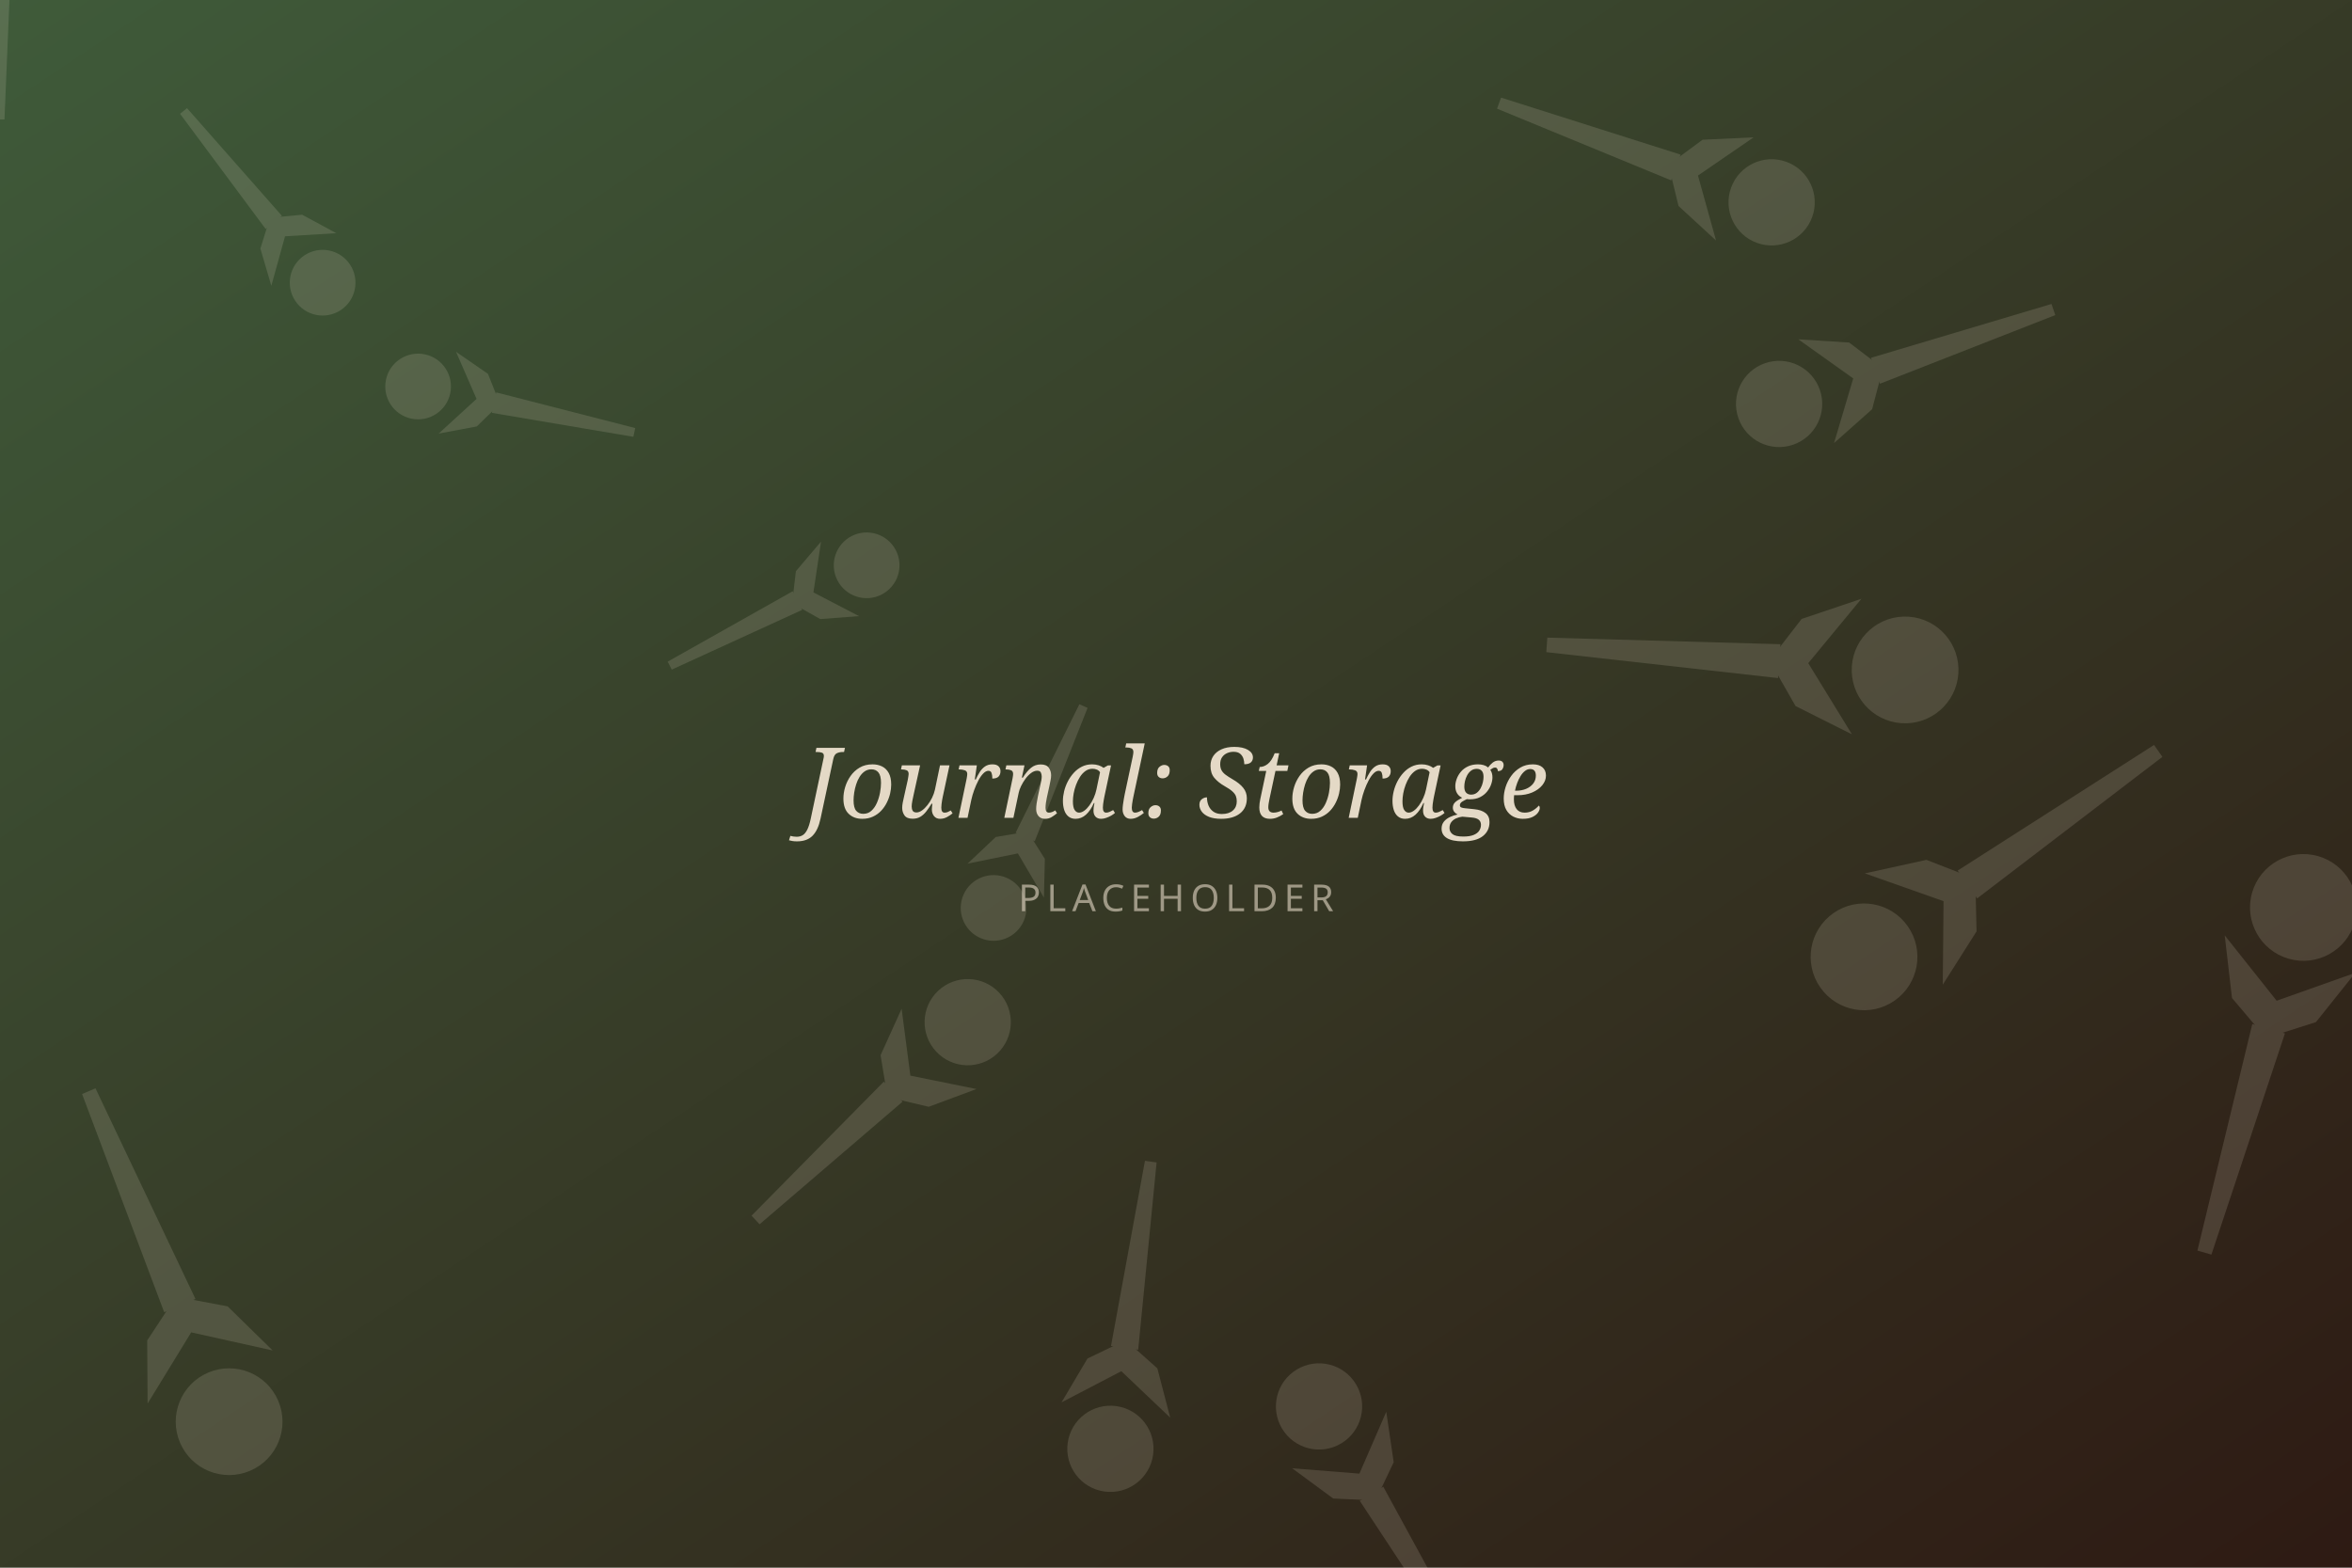
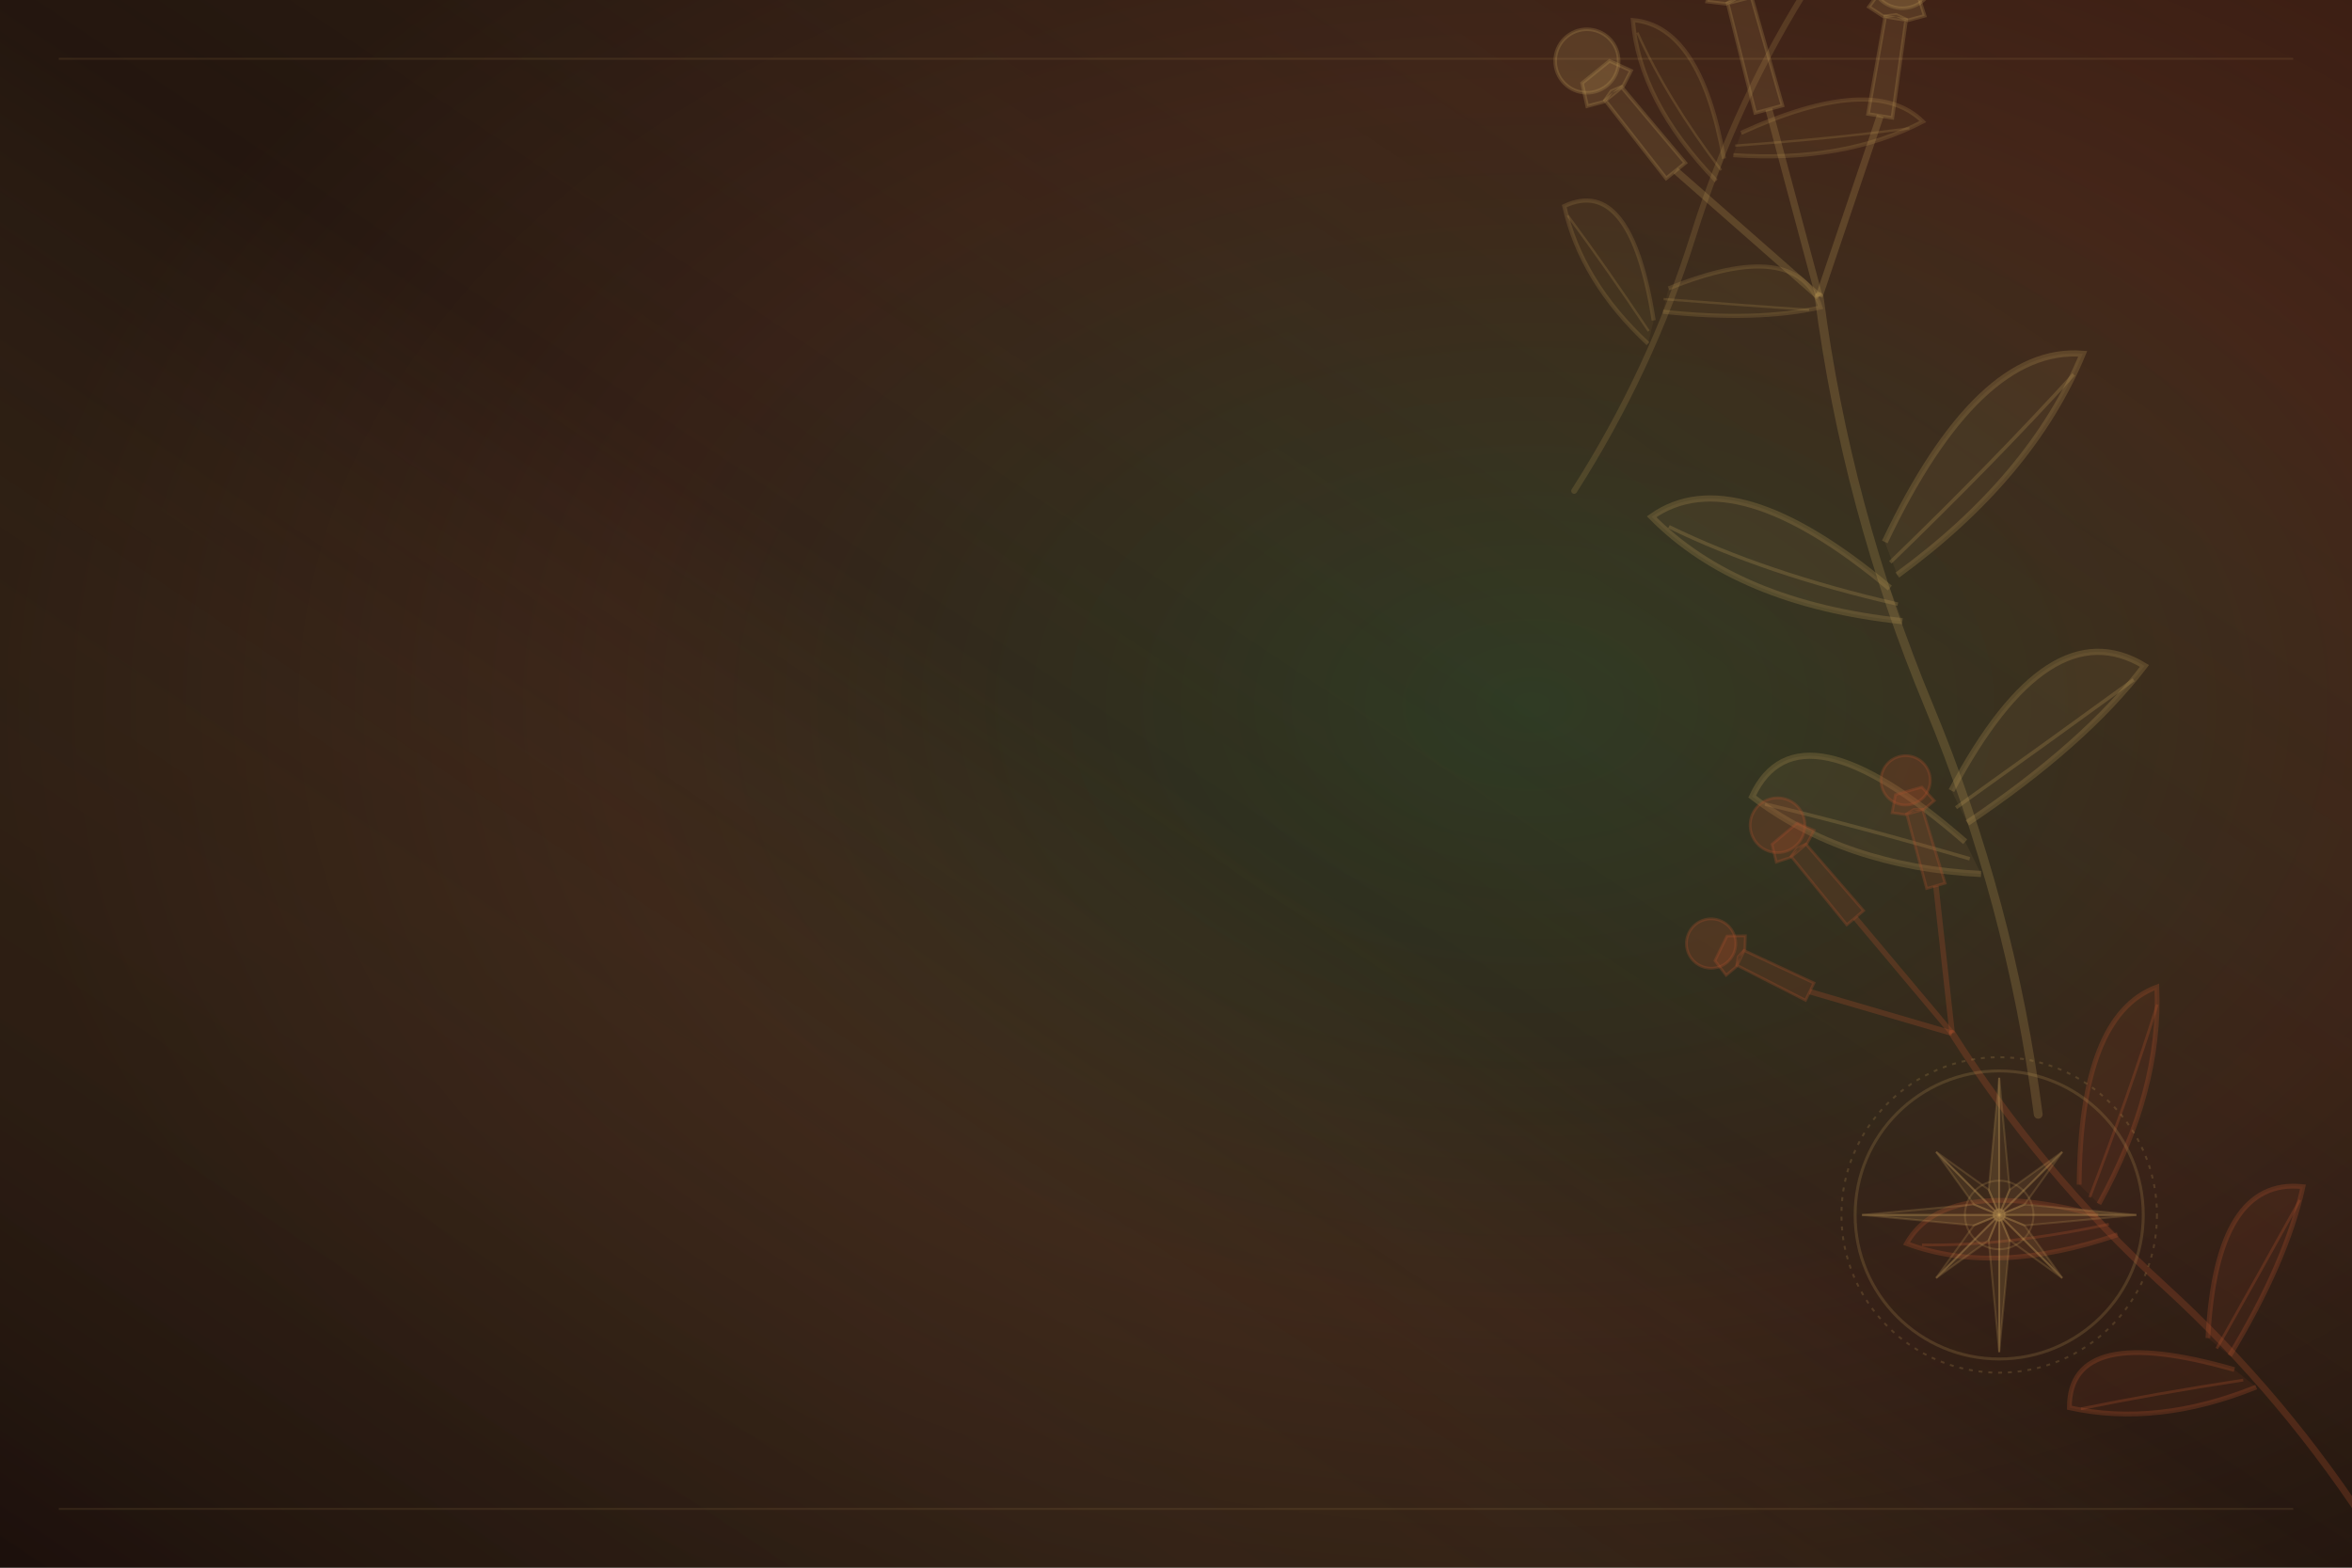
<svg xmlns="http://www.w3.org/2000/svg" width="1200" height="800" viewBox="0 0 1200 800">
  <defs>
-     <linearGradient id="g" x1="0" y1="0" x2="1" y2="1">
-       <stop offset="0" stop-color="#3F5B3A" />
-       <stop offset="1" stop-color="#2E1A13" />
+     <radialGradient id="vignette" cx="65%" cy="45%" r="65%">
+       <stop offset="0%" stop-color="#233320" />
+       <stop offset="60%" stop-color="#2E1A13" />
+       <stop offset="100%" stop-color="#1B0F0B" />
+     </radialGradient>
+     <linearGradient id="warmLight" x1="1" y1="0" x2="0" y2="1">
+       <stop offset="0%" stop-color="#AD4F2B" stop-opacity="0.2" />
+       <stop offset="50%" stop-color="#C9A45C" stop-opacity="0.05" />
+       <stop offset="100%" stop-color="#1B0F0B" stop-opacity="0.4" />
    </linearGradient>
  </defs>
-   <rect width="1200" height="800" fill="url(#g)" />
-   <g transform="translate(0 0) rotate(0) scale(1.52381)" fill="#E4D9C6" opacity="0.16">
-     <circle cx="0" cy="-34" r="11" />
-     <path d="M-14 -24 L0 -14 L14 -24 L9 -12 L0 -6 L-9 -12 Z" />
-     <path d="M-3.5 -8 L3.5 -8 L1.5 40 L-1.5 40 Z" />
+   <rect width="1200" height="800" fill="url(#vignette)" />
+   <rect width="1200" height="800" fill="url(#warmLight)" />
+   <g transform="translate(984, 360)">
+     <g transform="translate(0 0) rotate(-15) scale(1.8)" stroke="#C9A45C" stroke-opacity="0.22" fill="none">
+       <path d="M 0 120 Q 8 60 0 0 Q -8 -60 0 -120" stroke-width="2.5" stroke-linecap="round" />
+       <path d="M 2 50 Q -35 38 -55 12 Q -35 -12 0 40" stroke-width="1.75" fill="#C9A45C" fill-opacity="0.077" />
+       <path d="M 0 45 Q -28 28 -52 15" stroke-width="1" />
+       <path d="M 2 35 Q 40 22 62 5 Q 40 -18 0 25" stroke-width="1.75" fill="#C9A45C" fill-opacity="0.077" />
+       <path d="M 0 30 Q 32 18 58 8" stroke-width="1" />
+       <path d="M -1 -25 Q -45 -42 -62 -72 Q -35 -82 -2 -35" stroke-width="1.75" fill="#C9A45C" fill-opacity="0.077" />
+       <path d="M -1 -30 Q -35 -48 -58 -68" stroke-width="1" />
+       <path d="M 1 -38 Q 45 -55 68 -85 Q 40 -95 0 -48" stroke-width="1.75" fill="#C9A45C" fill-opacity="0.077" />
+       <path d="M 0 -42 Q 36 -62 64 -80" stroke-width="1" />
+       <path d="M 0 -120 L -30 -165" stroke-width="2" />
+       <path d="M 0 -120 L 0 -175" stroke-width="2" />
+       <path d="M 0 -120 L 30 -165" stroke-width="2" />
+       <g transform="translate(-30, -165) rotate(-24)">
+         <path d="M -3.5 0 L 3.5 0 L 3 -28 L -3 -28 Z" fill="#C9A45C" fill-opacity="0.132" stroke-width="1" />
+         <path d="M -8 -30 L -3.5 -28 L 0 -29 L 3.5 -28 L 8 -30 L 5 -36 L -5 -36 Z" fill="#C9A45C" fill-opacity="0.176" />
+         <circle cx="0" cy="-40" r="9" fill="#C9A45C" fill-opacity="0.187" stroke-width="1" />
+       </g>
+       <g transform="translate(0, -175)">
+         <path d="M -4 0 L 4 0 L 3.5 -32 L -3.5 -32 Z" fill="#C9A45C" fill-opacity="0.132" stroke-width="1" />
+         <path d="M -9 -34 L -4 -32 L 0 -33 L 4 -32 L 9 -34 L 6 -40 L -6 -40 Z" fill="#C9A45C" fill-opacity="0.176" />
+         <circle cx="0" cy="-44" r="10" fill="#C9A45C" fill-opacity="0.187" stroke-width="1" />
+       </g>
+       <g transform="translate(30, -165) rotate(24)">
+         <path d="M -3.5 0 L 3.5 0 L 3 -28 L -3 -28 Z" fill="#C9A45C" fill-opacity="0.132" stroke-width="1" />
+         <path d="M -8 -30 L -3.5 -28 L 0 -29 L 3.5 -28 L 8 -30 L 5 -36 L -5 -36 Z" fill="#C9A45C" fill-opacity="0.176" />
+         <circle cx="0" cy="-40" r="9" fill="#C9A45C" fill-opacity="0.187" stroke-width="1" />
+       </g>
+     </g>
  </g>
-   <g transform="translate(444 568) rotate(47) scale(2)" fill="#E4D9C6" opacity="0.16">
-     <circle cx="0" cy="-34" r="11" />
-     <path d="M-14 -24 L0 -14 L14 -24 L9 -12 L0 -6 L-9 -12 Z" />
-     <path d="M-3.5 -8 L3.5 -8 L1.5 40 L-1.5 40 Z" />
+   <g transform="translate(1104, 656)">
+     <g transform="translate(0 0) rotate(-40) scale(1.4)" stroke="#AD4F2B" stroke-opacity="0.28" fill="none">
+       <path d="M 0 120 Q 8 60 0 0 Q -8 -60 0 -120" stroke-width="2.5" stroke-linecap="round" />
+       <path d="M 2 50 Q -35 38 -55 12 Q -35 -12 0 40" stroke-width="1.75" fill="#AD4F2B" fill-opacity="0.098" />
+       <path d="M 0 45 Q -28 28 -52 15" stroke-width="1" />
+       <path d="M 2 35 Q 40 22 62 5 Q 40 -18 0 25" stroke-width="1.75" fill="#AD4F2B" fill-opacity="0.098" />
+       <path d="M 0 30 Q 32 18 58 8" stroke-width="1" />
+       <path d="M -1 -25 Q -45 -42 -62 -72 Q -35 -82 -2 -35" stroke-width="1.75" fill="#AD4F2B" fill-opacity="0.098" />
+       <path d="M -1 -30 Q -35 -48 -58 -68" stroke-width="1" />
+       <path d="M 1 -38 Q 45 -55 68 -85 Q 40 -95 0 -48" stroke-width="1.75" fill="#AD4F2B" fill-opacity="0.098" />
+       <path d="M 0 -42 Q 36 -62 64 -80" stroke-width="1" />
+       <path d="M 0 -120 L -30 -165" stroke-width="2" />
+       <path d="M 0 -120 L 0 -175" stroke-width="2" />
+       <path d="M 0 -120 L 30 -165" stroke-width="2" />
+       <g transform="translate(-30, -165) rotate(-24)">
+         <path d="M -3.5 0 L 3.5 0 L 3 -28 L -3 -28 Z" fill="#AD4F2B" fill-opacity="0.168" stroke-width="1" />
+         <path d="M -8 -30 L -3.5 -28 L 0 -29 L 3.5 -28 L 8 -30 L 5 -36 L -5 -36 Z" fill="#AD4F2B" fill-opacity="0.224" />
+         <circle cx="0" cy="-40" r="9" fill="#AD4F2B" fill-opacity="0.238" stroke-width="1" />
+       </g>
+       <g transform="translate(0, -175)">
+         <path d="M -4 0 L 4 0 L 3.5 -32 L -3.5 -32 Z" fill="#AD4F2B" fill-opacity="0.168" stroke-width="1" />
+         <path d="M -9 -34 L -4 -32 L 0 -33 L 4 -32 L 9 -34 L 6 -40 L -6 -40 Z" fill="#AD4F2B" fill-opacity="0.224" />
+         <circle cx="0" cy="-44" r="10" fill="#AD4F2B" fill-opacity="0.238" stroke-width="1" />
+       </g>
+       <g transform="translate(30, -165) rotate(24)">
+         <path d="M -3.5 0 L 3.5 0 L 3 -28 L -3 -28 Z" fill="#AD4F2B" fill-opacity="0.168" stroke-width="1" />
+         <path d="M -8 -30 L -3.5 -28 L 0 -29 L 3.5 -28 L 8 -30 L 5 -36 L -5 -36 Z" fill="#AD4F2B" fill-opacity="0.224" />
+         <circle cx="0" cy="-40" r="9" fill="#AD4F2B" fill-opacity="0.238" stroke-width="1" />
+       </g>
+     </g>
  </g>
-   <g transform="translate(888 336) rotate(94) scale(2.47619)" fill="#E4D9C6" opacity="0.16">
-     <circle cx="0" cy="-34" r="11" />
-     <path d="M-14 -24 L0 -14 L14 -24 L9 -12 L0 -6 L-9 -12 Z" />
-     <path d="M-3.5 -8 L3.5 -8 L1.5 40 L-1.5 40 Z" />
+   <g transform="translate(864, 120)">
+     <g transform="translate(0 0) rotate(25) scale(1.2)" stroke="#C9A45C" stroke-opacity="0.18" fill="none">
+       <path d="M 0 120 Q 8 60 0 0 Q -8 -60 0 -120" stroke-width="2.5" stroke-linecap="round" />
+       <path d="M 2 50 Q -35 38 -55 12 Q -35 -12 0 40" stroke-width="1.75" fill="#C9A45C" fill-opacity="0.063" />
+       <path d="M 0 45 Q -28 28 -52 15" stroke-width="1" />
+       <path d="M 2 35 Q 40 22 62 5 Q 40 -18 0 25" stroke-width="1.75" fill="#C9A45C" fill-opacity="0.063" />
+       <path d="M 0 30 Q 32 18 58 8" stroke-width="1" />
+       <path d="M -1 -25 Q -45 -42 -62 -72 Q -35 -82 -2 -35" stroke-width="1.75" fill="#C9A45C" fill-opacity="0.063" />
+       <path d="M -1 -30 Q -35 -48 -58 -68" stroke-width="1" />
+       <path d="M 1 -38 Q 45 -55 68 -85 Q 40 -95 0 -48" stroke-width="1.75" fill="#C9A45C" fill-opacity="0.063" />
+       <path d="M 0 -42 Q 36 -62 64 -80" stroke-width="1" />
+       <path d="M 0 -120 L -30 -165" stroke-width="2" />
+       <path d="M 0 -120 L 0 -175" stroke-width="2" />
+       <path d="M 0 -120 L 30 -165" stroke-width="2" />
+       <g transform="translate(-30, -165) rotate(-24)">
+         <path d="M -3.5 0 L 3.5 0 L 3 -28 L -3 -28 Z" fill="#C9A45C" fill-opacity="0.108" stroke-width="1" />
+         <path d="M -8 -30 L -3.5 -28 L 0 -29 L 3.5 -28 L 8 -30 L 5 -36 L -5 -36 Z" fill="#C9A45C" fill-opacity="0.144" />
+         <circle cx="0" cy="-40" r="9" fill="#C9A45C" fill-opacity="0.153" stroke-width="1" />
+       </g>
+       <g transform="translate(0, -175)">
+         <path d="M -4 0 L 4 0 L 3.5 -32 L -3.5 -32 Z" fill="#C9A45C" fill-opacity="0.108" stroke-width="1" />
+         <path d="M -9 -34 L -4 -32 L 0 -33 L 4 -32 L 9 -34 L 6 -40 L -6 -40 Z" fill="#C9A45C" fill-opacity="0.144" />
+         <circle cx="0" cy="-44" r="10" fill="#C9A45C" fill-opacity="0.153" stroke-width="1" />
+       </g>
+       <g transform="translate(30, -165) rotate(24)">
+         <path d="M -3.5 0 L 3.5 0 L 3 -28 L -3 -28 Z" fill="#C9A45C" fill-opacity="0.108" stroke-width="1" />
+         <path d="M -8 -30 L -3.5 -28 L 0 -29 L 3.5 -28 L 8 -30 L 5 -36 L -5 -36 Z" fill="#C9A45C" fill-opacity="0.144" />
+         <circle cx="0" cy="-40" r="9" fill="#C9A45C" fill-opacity="0.153" stroke-width="1" />
+       </g>
+     </g>
  </g>
-   <g transform="translate(132 104) rotate(141) scale(1.52381)" fill="#E4D9C6" opacity="0.16">
-     <circle cx="0" cy="-34" r="11" />
-     <path d="M-14 -24 L0 -14 L14 -24 L9 -12 L0 -6 L-9 -12 Z" />
-     <path d="M-3.5 -8 L3.5 -8 L1.5 40 L-1.5 40 Z" />
+   <g stroke="#C9A45C" stroke-opacity="0.2">
+     <circle cx="1020" cy="620" r="80.5" fill="none" stroke-width="1" stroke-dasharray="2,3" />
+     <circle cx="1020" cy="620" r="73.5" fill="none" stroke-width="1.5" />
+     <circle cx="1020" cy="620" r="17.5" fill="none" stroke-width="1" />
+     <polygon points="1020,620 1020,550 1014.642,607.066" fill="#C9A45C" fill-opacity="0.18" />
+     <polygon points="1020,620 1020,550 1025.358,607.066" fill="#C9A45C" fill-opacity="0.08" />
+     <polygon points="1020,620 1052.173,587.827 1025.358,607.066" fill="#C9A45C" fill-opacity="0.12" />
+     <polygon points="1020,620 1052.173,587.827 1032.934,614.642" fill="#C9A45C" fill-opacity="0.04" />
+     <polygon points="1020,620 1090,620 1032.934,614.642" fill="#C9A45C" fill-opacity="0.18" />
+     <polygon points="1020,620 1090,620 1032.934,625.358" fill="#C9A45C" fill-opacity="0.08" />
+     <polygon points="1020,620 1052.173,652.173 1032.934,625.358" fill="#C9A45C" fill-opacity="0.12" />
+     <polygon points="1020,620 1052.173,652.173 1025.358,632.934" fill="#C9A45C" fill-opacity="0.04" />
+     <polygon points="1020,620 1020,690 1025.358,632.934" fill="#C9A45C" fill-opacity="0.18" />
+     <polygon points="1020,620 1020,690 1014.642,632.934" fill="#C9A45C" fill-opacity="0.08" />
+     <polygon points="1020,620 987.827,652.173 1014.642,632.934" fill="#C9A45C" fill-opacity="0.12" />
+     <polygon points="1020,620 987.827,652.173 1007.066,625.358" fill="#C9A45C" fill-opacity="0.04" />
+     <polygon points="1020,620 950,620 1007.066,625.358" fill="#C9A45C" fill-opacity="0.18" />
+     <polygon points="1020,620 950,620 1007.066,614.642" fill="#C9A45C" fill-opacity="0.08" />
+     <polygon points="1020,620 987.827,587.827 1007.066,614.642" fill="#C9A45C" fill-opacity="0.12" />
+     <polygon points="1020,620 987.827,587.827 1014.642,607.066" fill="#C9A45C" fill-opacity="0.04" />
+     <circle cx="1020" cy="620" r="3" fill="#C9A45C" fill-opacity="0.2" />
  </g>
-   <g transform="translate(576 672) rotate(188) scale(2)" fill="#E4D9C6" opacity="0.16">
-     <circle cx="0" cy="-34" r="11" />
-     <path d="M-14 -24 L0 -14 L14 -24 L9 -12 L0 -6 L-9 -12 Z" />
-     <path d="M-3.5 -8 L3.5 -8 L1.5 40 L-1.5 40 Z" />
-   </g>
-   <g transform="translate(1020 440) rotate(235) scale(2.47619)" fill="#E4D9C6" opacity="0.16">
-     <circle cx="0" cy="-34" r="11" />
-     <path d="M-14 -24 L0 -14 L14 -24 L9 -12 L0 -6 L-9 -12 Z" />
-     <path d="M-3.5 -8 L3.5 -8 L1.5 40 L-1.5 40 Z" />
-   </g>
-   <g transform="translate(264 208) rotate(282) scale(1.52381)" fill="#E4D9C6" opacity="0.16">
-     <circle cx="0" cy="-34" r="11" />
-     <path d="M-14 -24 L0 -14 L14 -24 L9 -12 L0 -6 L-9 -12 Z" />
-     <path d="M-3.5 -8 L3.5 -8 L1.5 40 L-1.5 40 Z" />
-   </g>
-   <g transform="translate(708 776) rotate(329) scale(2)" fill="#E4D9C6" opacity="0.16">
-     <circle cx="0" cy="-34" r="11" />
-     <path d="M-14 -24 L0 -14 L14 -24 L9 -12 L0 -6 L-9 -12 Z" />
-     <path d="M-3.5 -8 L3.5 -8 L1.5 40 L-1.5 40 Z" />
-   </g>
-   <g transform="translate(1152 544) rotate(16) scale(2.47619)" fill="#E4D9C6" opacity="0.16">
-     <circle cx="0" cy="-34" r="11" />
-     <path d="M-14 -24 L0 -14 L14 -24 L9 -12 L0 -6 L-9 -12 Z" />
-     <path d="M-3.5 -8 L3.5 -8 L1.5 40 L-1.5 40 Z" />
-   </g>
-   <g transform="translate(396 312) rotate(63) scale(1.52381)" fill="#E4D9C6" opacity="0.16">
-     <circle cx="0" cy="-34" r="11" />
-     <path d="M-14 -24 L0 -14 L14 -24 L9 -12 L0 -6 L-9 -12 Z" />
-     <path d="M-3.5 -8 L3.5 -8 L1.5 40 L-1.5 40 Z" />
-   </g>
-   <g transform="translate(840 80) rotate(110) scale(2)" fill="#E4D9C6" opacity="0.16">
-     <circle cx="0" cy="-34" r="11" />
-     <path d="M-14 -24 L0 -14 L14 -24 L9 -12 L0 -6 L-9 -12 Z" />
-     <path d="M-3.5 -8 L3.5 -8 L1.5 40 L-1.5 40 Z" />
-   </g>
-   <g transform="translate(84 648) rotate(157) scale(2.47619)" fill="#E4D9C6" opacity="0.16">
-     <circle cx="0" cy="-34" r="11" />
-     <path d="M-14 -24 L0 -14 L14 -24 L9 -12 L0 -6 L-9 -12 Z" />
-     <path d="M-3.5 -8 L3.5 -8 L1.5 40 L-1.5 40 Z" />
-   </g>
-   <g transform="translate(528 416) rotate(204) scale(1.52381)" fill="#E4D9C6" opacity="0.16">
-     <circle cx="0" cy="-34" r="11" />
-     <path d="M-14 -24 L0 -14 L14 -24 L9 -12 L0 -6 L-9 -12 Z" />
-     <path d="M-3.5 -8 L3.5 -8 L1.5 40 L-1.5 40 Z" />
-   </g>
-   <g transform="translate(972 184) rotate(251) scale(2)" fill="#E4D9C6" opacity="0.16">
-     <circle cx="0" cy="-34" r="11" />
-     <path d="M-14 -24 L0 -14 L14 -24 L9 -12 L0 -6 L-9 -12 Z" />
-     <path d="M-3.5 -8 L3.5 -8 L1.5 40 L-1.5 40 Z" />
-   </g>
-   <text x="50%" y="50%" text-anchor="middle" dominant-baseline="middle" fill="#E4D9C6" font-family="Georgia, serif" font-size="50" font-style="italic">Journal: Storage</text>
-   <text x="50%" y="465" text-anchor="middle" fill="#E4D9C6" fill-opacity="0.6" font-family="system-ui, sans-serif" font-size="19" letter-spacing="3">PLACEHOLDER</text>
+   <line x1="30" y1="30" x2="1170" y2="30" stroke="#C9A45C" stroke-opacity="0.12" stroke-width="1" />
+   <line x1="30" y1="770" x2="1170" y2="770" stroke="#C9A45C" stroke-opacity="0.12" stroke-width="1" />
</svg>
